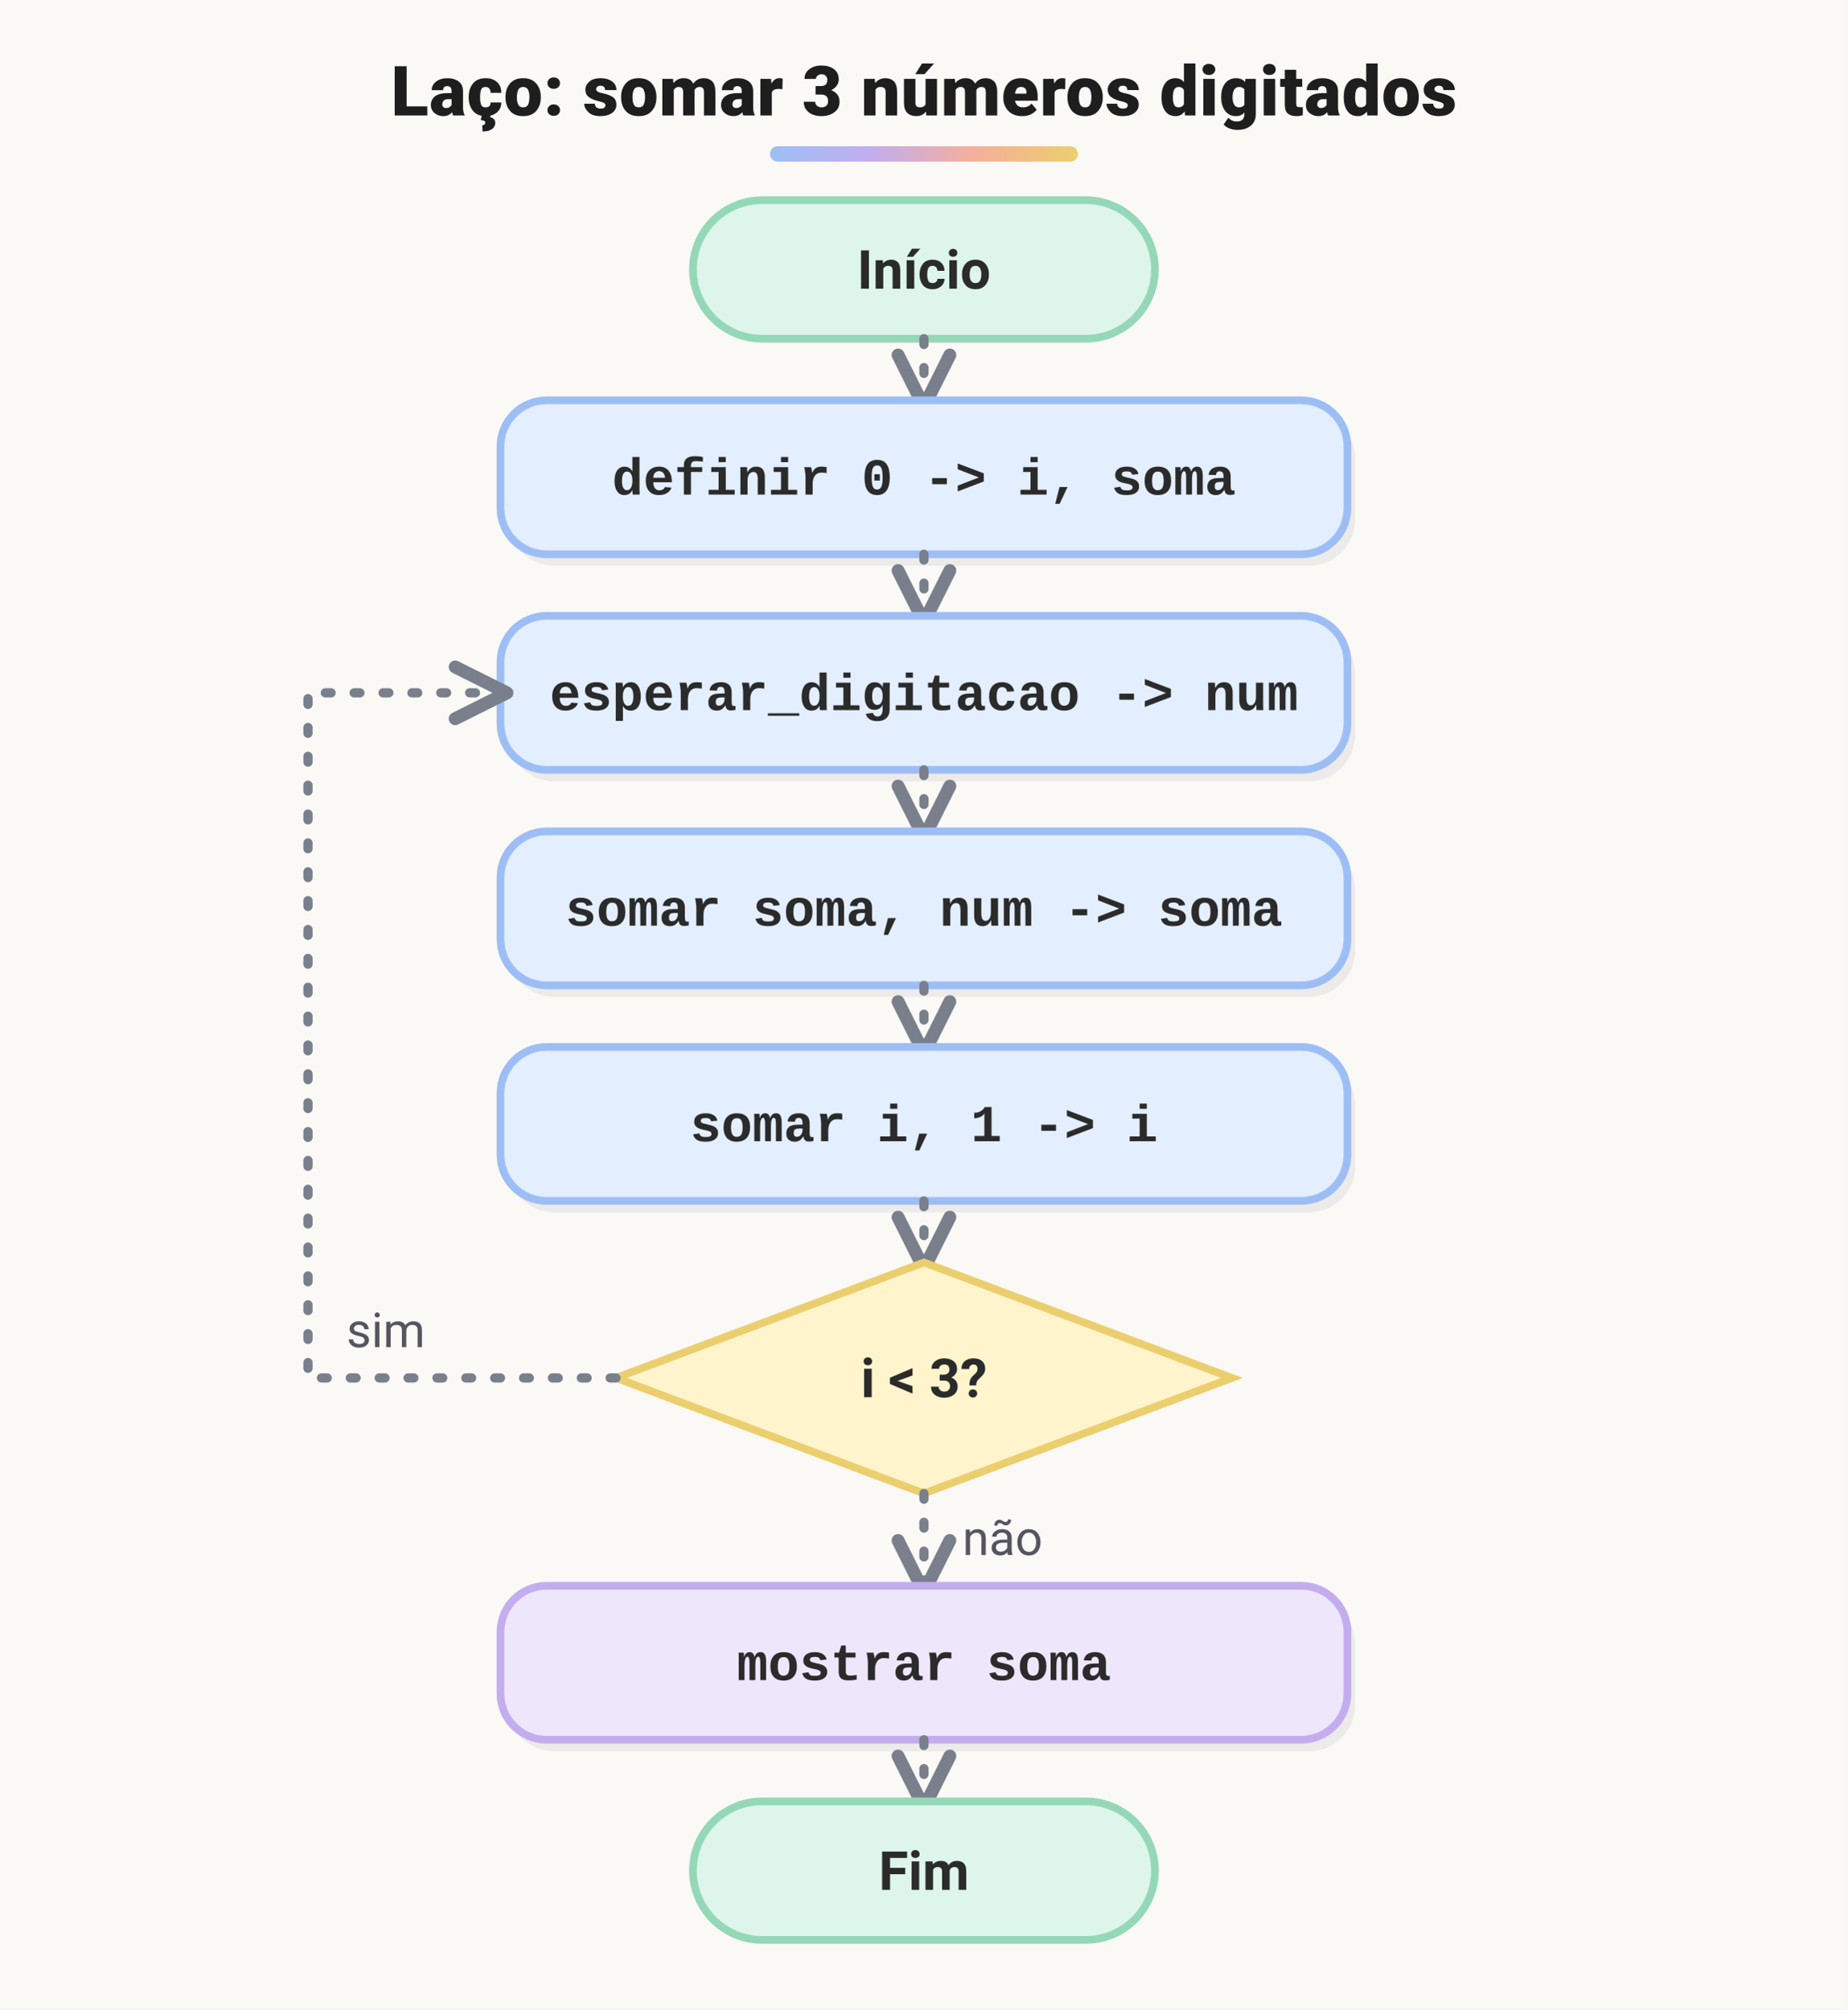
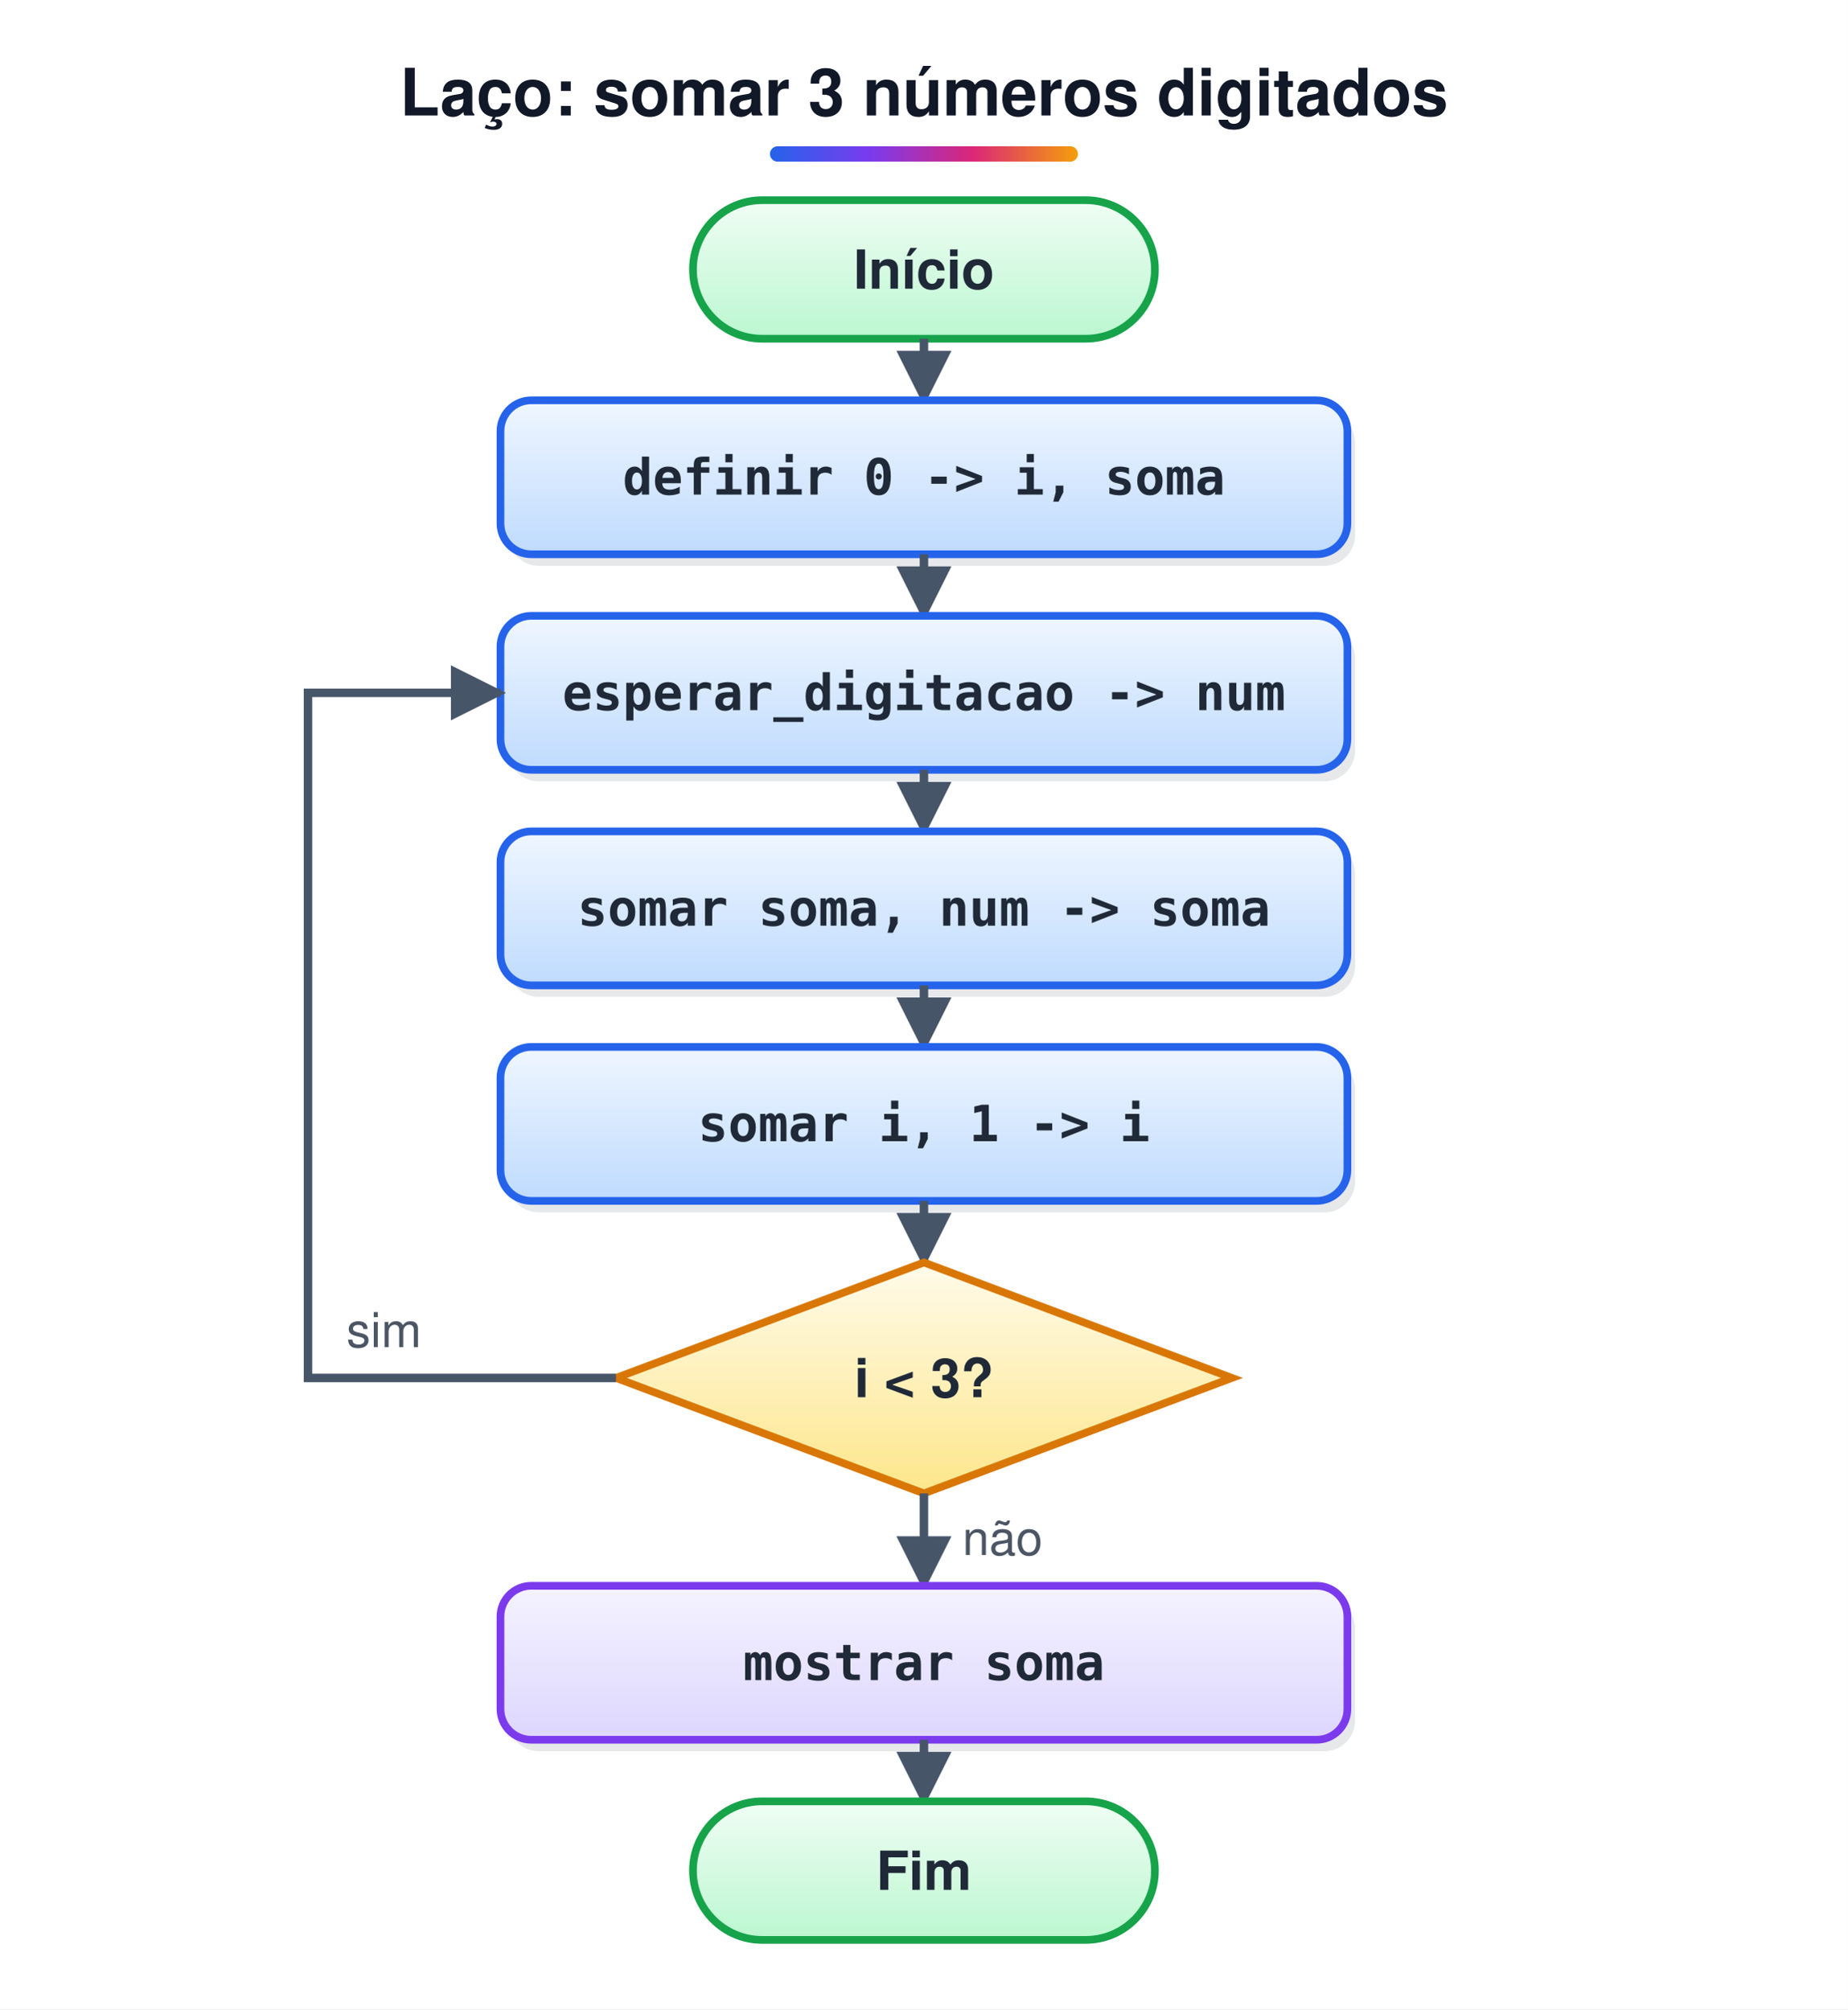
<svg xmlns="http://www.w3.org/2000/svg" width="480" height="522" viewBox="0 0 480 522">
-   <style>text{white-space:pre;font-family:system-ui,-apple-system,'Segoe UI',Roboto,Helvetica,Arial,sans-serif;font-size:14px;fill:#2B2B2B}.t{font-size:18px;font-weight:800;fill:#1E1E1E;letter-spacing:.2px}.b{font-weight:700}.m{font-family:'Courier New',Menlo,Consolas,monospace;font-size:13.5px;font-weight:600}.s{font-size:12.5px;fill:#55555F}.n{font-size:13px;font-style:italic;fill:#55555F}.c{text-anchor:middle}.r{text-anchor:end}.w{fill:#fff}.xB{fill:#E3EEFF;stroke:#9DBEF5}.hB{fill:#2F5FB3;stroke:#2F5FB3}.fB{fill:#2F5FB3}.xG{fill:#DDF5EA;stroke:#94D8B8}.hG{fill:#21835A;stroke:#21835A}.fG{fill:#21835A}.xO{fill:#FFF4CC;stroke:#EBCF6E}.hO{fill:#8A6A00;stroke:#8A6A00}.fO{fill:#8A6A00}.xP{fill:#EEE6FB;stroke:#C3ADEE}.hP{fill:#6B44B8;stroke:#6B44B8}.fP{fill:#6B44B8}.xR{fill:#FFE7E0;stroke:#F5AE9B}.hR{fill:#B4472B;stroke:#B4472B}.fR{fill:#B4472B}.xY{fill:#F3F0EA;stroke:#D9D2C5}.hY{fill:#6F685C;stroke:#6F685C}.fY{fill:#6F685C}.xT{fill:#DDF3F3;stroke:#93D2D2}.hT{fill:#1C7A7A;stroke:#1C7A7A}.fT{fill:#1C7A7A}.xK{fill:#FFE7E0;stroke:#F5AE9B}.hK{fill:#B4472B;stroke:#B4472B}.fK{fill:#B4472B}.xW{fill:#FFFFFF;stroke:#E4DED3}.hW{fill:#8A8478;stroke:#8A8478}.fW{fill:#8A8478}.xZ{fill:#EEE6FB;stroke:#C3ADEE}.hZ{fill:#6B44B8;stroke:#6B44B8}.fZ{fill:#6B44B8}.xV{fill:#FFFFFF;stroke:#E4DED3}.hV{fill:#8A8478;stroke:#8A8478}.fV{fill:#8A8478}rect,ellipse,polygon,circle{stroke-width:2}.l{stroke:#7A7F8C;stroke-width:2.4;fill:none;stroke-dasharray:1.5 6;stroke-linecap:round;stroke-linejoin:round}.d{stroke-dasharray:9 6;stroke-linecap:butt}.sh{fill:#3A3226;opacity:.07;stroke:none}</style>
+   <style>text{white-space:pre;font-family:Helvetica,Arial,sans-serif;font-size:14px;fill:#1F2937}.t{font-size:17px;font-weight:bold;fill:#111827}.b{font-weight:bold}.m{font-family:Menlo,Consolas,monospace;font-size:13px}.s{font-size:12.5px;fill:#4B5563}.n{font-size:13px;font-style:italic;fill:#4B5563}.c{text-anchor:middle}.r{text-anchor:end}.w{fill:#fff}.xB{fill:url(#gB);stroke:#2563EB}.hB{fill:#2563EB;stroke:#2563EB}.fB{fill:#2563EB}.xG{fill:url(#gG);stroke:#16A34A}.hG{fill:#16A34A;stroke:#16A34A}.fG{fill:#16A34A}.xO{fill:url(#gO);stroke:#D97706}.hO{fill:#D97706;stroke:#D97706}.fO{fill:#D97706}.xP{fill:url(#gP);stroke:#7C3AED}.hP{fill:#7C3AED;stroke:#7C3AED}.fP{fill:#7C3AED}.xR{fill:url(#gR);stroke:#DC2626}.hR{fill:#DC2626;stroke:#DC2626}.fR{fill:#DC2626}.xY{fill:url(#gY);stroke:#6B7280}.hY{fill:#6B7280;stroke:#6B7280}.fY{fill:#6B7280}.xT{fill:url(#gT);stroke:#0D9488}.hT{fill:#0D9488;stroke:#0D9488}.fT{fill:#0D9488}.xK{fill:url(#gK);stroke:#DB2777}.hK{fill:#DB2777;stroke:#DB2777}.fK{fill:#DB2777}.xW{fill:url(#gW);stroke:#9CA3AF}.hW{fill:#9CA3AF;stroke:#9CA3AF}.fW{fill:#9CA3AF}.xZ{fill:url(#gZ);stroke:#DDD6FE}.hZ{fill:#DDD6FE;stroke:#DDD6FE}.fZ{fill:#DDD6FE}.xV{fill:url(#gV);stroke:#E5E7EB}.hV{fill:#E5E7EB;stroke:#E5E7EB}.fV{fill:#E5E7EB}rect,ellipse,polygon,circle{stroke-width:2}.l{stroke:#475569;stroke-width:2.2;fill:none}.d{stroke-dasharray:6 4}.sh{fill:#0F172A;opacity:.10;stroke:none}</style>
  <defs>
+     <linearGradient id="gB" x1="0" y1="0" x2="0" y2="1">
+       <stop offset="0" stop-color="#EFF6FF" />
+       <stop offset="1" stop-color="#BFDBFE" />
+     </linearGradient>
+     <linearGradient id="gG" x1="0" y1="0" x2="0" y2="1">
+       <stop offset="0" stop-color="#F0FDF4" />
+       <stop offset="1" stop-color="#BBF7D0" />
+     </linearGradient>
+     <linearGradient id="gO" x1="0" y1="0" x2="0" y2="1">
+       <stop offset="0" stop-color="#FFFBEB" />
+       <stop offset="1" stop-color="#FDE68A" />
+     </linearGradient>
+     <linearGradient id="gP" x1="0" y1="0" x2="0" y2="1">
+       <stop offset="0" stop-color="#F5F3FF" />
+       <stop offset="1" stop-color="#DDD6FE" />
+     </linearGradient>
+     <linearGradient id="gR" x1="0" y1="0" x2="0" y2="1">
+       <stop offset="0" stop-color="#FEF2F2" />
+       <stop offset="1" stop-color="#FECACA" />
+     </linearGradient>
+     <linearGradient id="gY" x1="0" y1="0" x2="0" y2="1">
+       <stop offset="0" stop-color="#F9FAFB" />
+       <stop offset="1" stop-color="#E5E7EB" />
+     </linearGradient>
+     <linearGradient id="gT" x1="0" y1="0" x2="0" y2="1">
+       <stop offset="0" stop-color="#F0FDFA" />
+       <stop offset="1" stop-color="#99F6E4" />
+     </linearGradient>
+     <linearGradient id="gK" x1="0" y1="0" x2="0" y2="1">
+       <stop offset="0" stop-color="#FDF2F8" />
+       <stop offset="1" stop-color="#FBCFE8" />
+     </linearGradient>
+     <linearGradient id="gW" x1="0" y1="0" x2="0" y2="1">
+       <stop offset="0" stop-color="#FFFFFF" />
+       <stop offset="1" stop-color="#FFFFFF" />
+     </linearGradient>
+     <linearGradient id="gZ" x1="0" y1="0" x2="0" y2="1">
+       <stop offset="0" stop-color="#F5F3FF" />
+       <stop offset="1" stop-color="#F5F3FF" />
+     </linearGradient>
+     <linearGradient id="gV" x1="0" y1="0" x2="0" y2="1">
+       <stop offset="0" stop-color="#FFFFFF" />
+       <stop offset="1" stop-color="#FFFFFF" />
+     </linearGradient>
    <linearGradient id="gT0" x1="0" y1="0" x2="1" y2="0">
-       <stop offset="0" stop-color="#9DBEF5" />
-       <stop offset=".33" stop-color="#C3ADEE" />
-       <stop offset=".66" stop-color="#F5AE9B" />
-       <stop offset="1" stop-color="#EBCF6E" />
+       <stop offset="0" stop-color="#2563EB" />
+       <stop offset=".33" stop-color="#7C3AED" />
+       <stop offset=".66" stop-color="#DB2777" />
+       <stop offset="1" stop-color="#F59E0B" />
    </linearGradient>
-     <marker id="a" viewBox="0 0 10 10" refX="8" refY="5" markerWidth="7" markerHeight="7" orient="auto-start-reverse">
-       <path d="M1,1L9,5L1,9" fill="none" stroke="#7A7F8C" stroke-width="2" stroke-linecap="round" stroke-linejoin="round" />
+     <marker id="a" viewBox="0 0 10 10" refX="9" refY="5" markerWidth="6.5" markerHeight="6.5" orient="auto-start-reverse">
+       <path d="M0,0L10,5L0,10z" fill="#475569" />
    </marker>
  </defs>
-   <rect width="100%" height="100%" fill="#FAF9F6" />
+   <rect width="100%" height="100%" fill="#fff" />
  <text x="240.0" y="30" class="t c">Laço: somar 3 números digitados</text>
  <rect x="200.0" y="38" width="80" height="4" rx="2" fill="url(#gT0)" />
  <rect x="180" y="52" width="120" height="36" rx="18" class="xG" />
  <text x="240" y="75" class="b c">Início</text>
  <path d="M240,88 L240,104" class="l" marker-end="url(#a)" />
-   <rect x="132" y="107" width="220" height="40" rx="12" class="sh" />
-   <rect x="130" y="104" width="220" height="40" rx="12" class="xB" />
+   <rect x="132" y="107" width="220" height="40" rx="8" class="sh" />
+   <rect x="130" y="104" width="220" height="40" rx="8" class="xB" />
  <text x="240.0" y="128.5" class="m b c">definir 0 -&gt; i, soma</text>
  <path d="M240,144 L240,160" class="l" marker-end="url(#a)" />
-   <rect x="132" y="163" width="220" height="40" rx="12" class="sh" />
-   <rect x="130" y="160" width="220" height="40" rx="12" class="xB" />
+   <rect x="132" y="163" width="220" height="40" rx="8" class="sh" />
+   <rect x="130" y="160" width="220" height="40" rx="8" class="xB" />
  <text x="240.0" y="184.5" class="m b c">esperar_digitacao -&gt; num</text>
  <path d="M240,200 L240,216" class="l" marker-end="url(#a)" />
-   <rect x="132" y="219" width="220" height="40" rx="12" class="sh" />
-   <rect x="130" y="216" width="220" height="40" rx="12" class="xB" />
+   <rect x="132" y="219" width="220" height="40" rx="8" class="sh" />
+   <rect x="130" y="216" width="220" height="40" rx="8" class="xB" />
  <text x="240.0" y="240.5" class="m b c">somar soma, num -&gt; soma</text>
  <path d="M240,256 L240,272" class="l" marker-end="url(#a)" />
-   <rect x="132" y="275" width="220" height="40" rx="12" class="sh" />
-   <rect x="130" y="272" width="220" height="40" rx="12" class="xB" />
+   <rect x="132" y="275" width="220" height="40" rx="8" class="sh" />
+   <rect x="130" y="272" width="220" height="40" rx="8" class="xB" />
  <text x="240.0" y="296.5" class="m b c">somar i, 1 -&gt; i</text>
  <path d="M240,312 L240,328" class="l" marker-end="url(#a)" />
  <polygon points="240,328 320.0,358.0 240,388 160.0,358.0" class="xO" />
  <text x="240" y="363.0" class="b c">i &lt; 3?</text>
  <path d="M160,358 L80,358 L80,180 L130,180" class="l" marker-end="url(#a)" />
  <text x="90" y="350" class="s">sim</text>
  <path d="M240,388 L240,412" class="l" marker-end="url(#a)" />
  <text x="250" y="404" class="s">não</text>
-   <rect x="132" y="415" width="220" height="40" rx="12" class="sh" />
-   <rect x="130" y="412" width="220" height="40" rx="12" class="xP" />
+   <rect x="132" y="415" width="220" height="40" rx="8" class="sh" />
+   <rect x="130" y="412" width="220" height="40" rx="8" class="xP" />
  <text x="240.0" y="436.5" class="m b c">mostrar soma</text>
  <path d="M240,452 L240,468" class="l" marker-end="url(#a)" />
  <rect x="180" y="468" width="120" height="36" rx="18" class="xG" />
  <text x="240" y="491" class="b c">Fim</text>
</svg>
